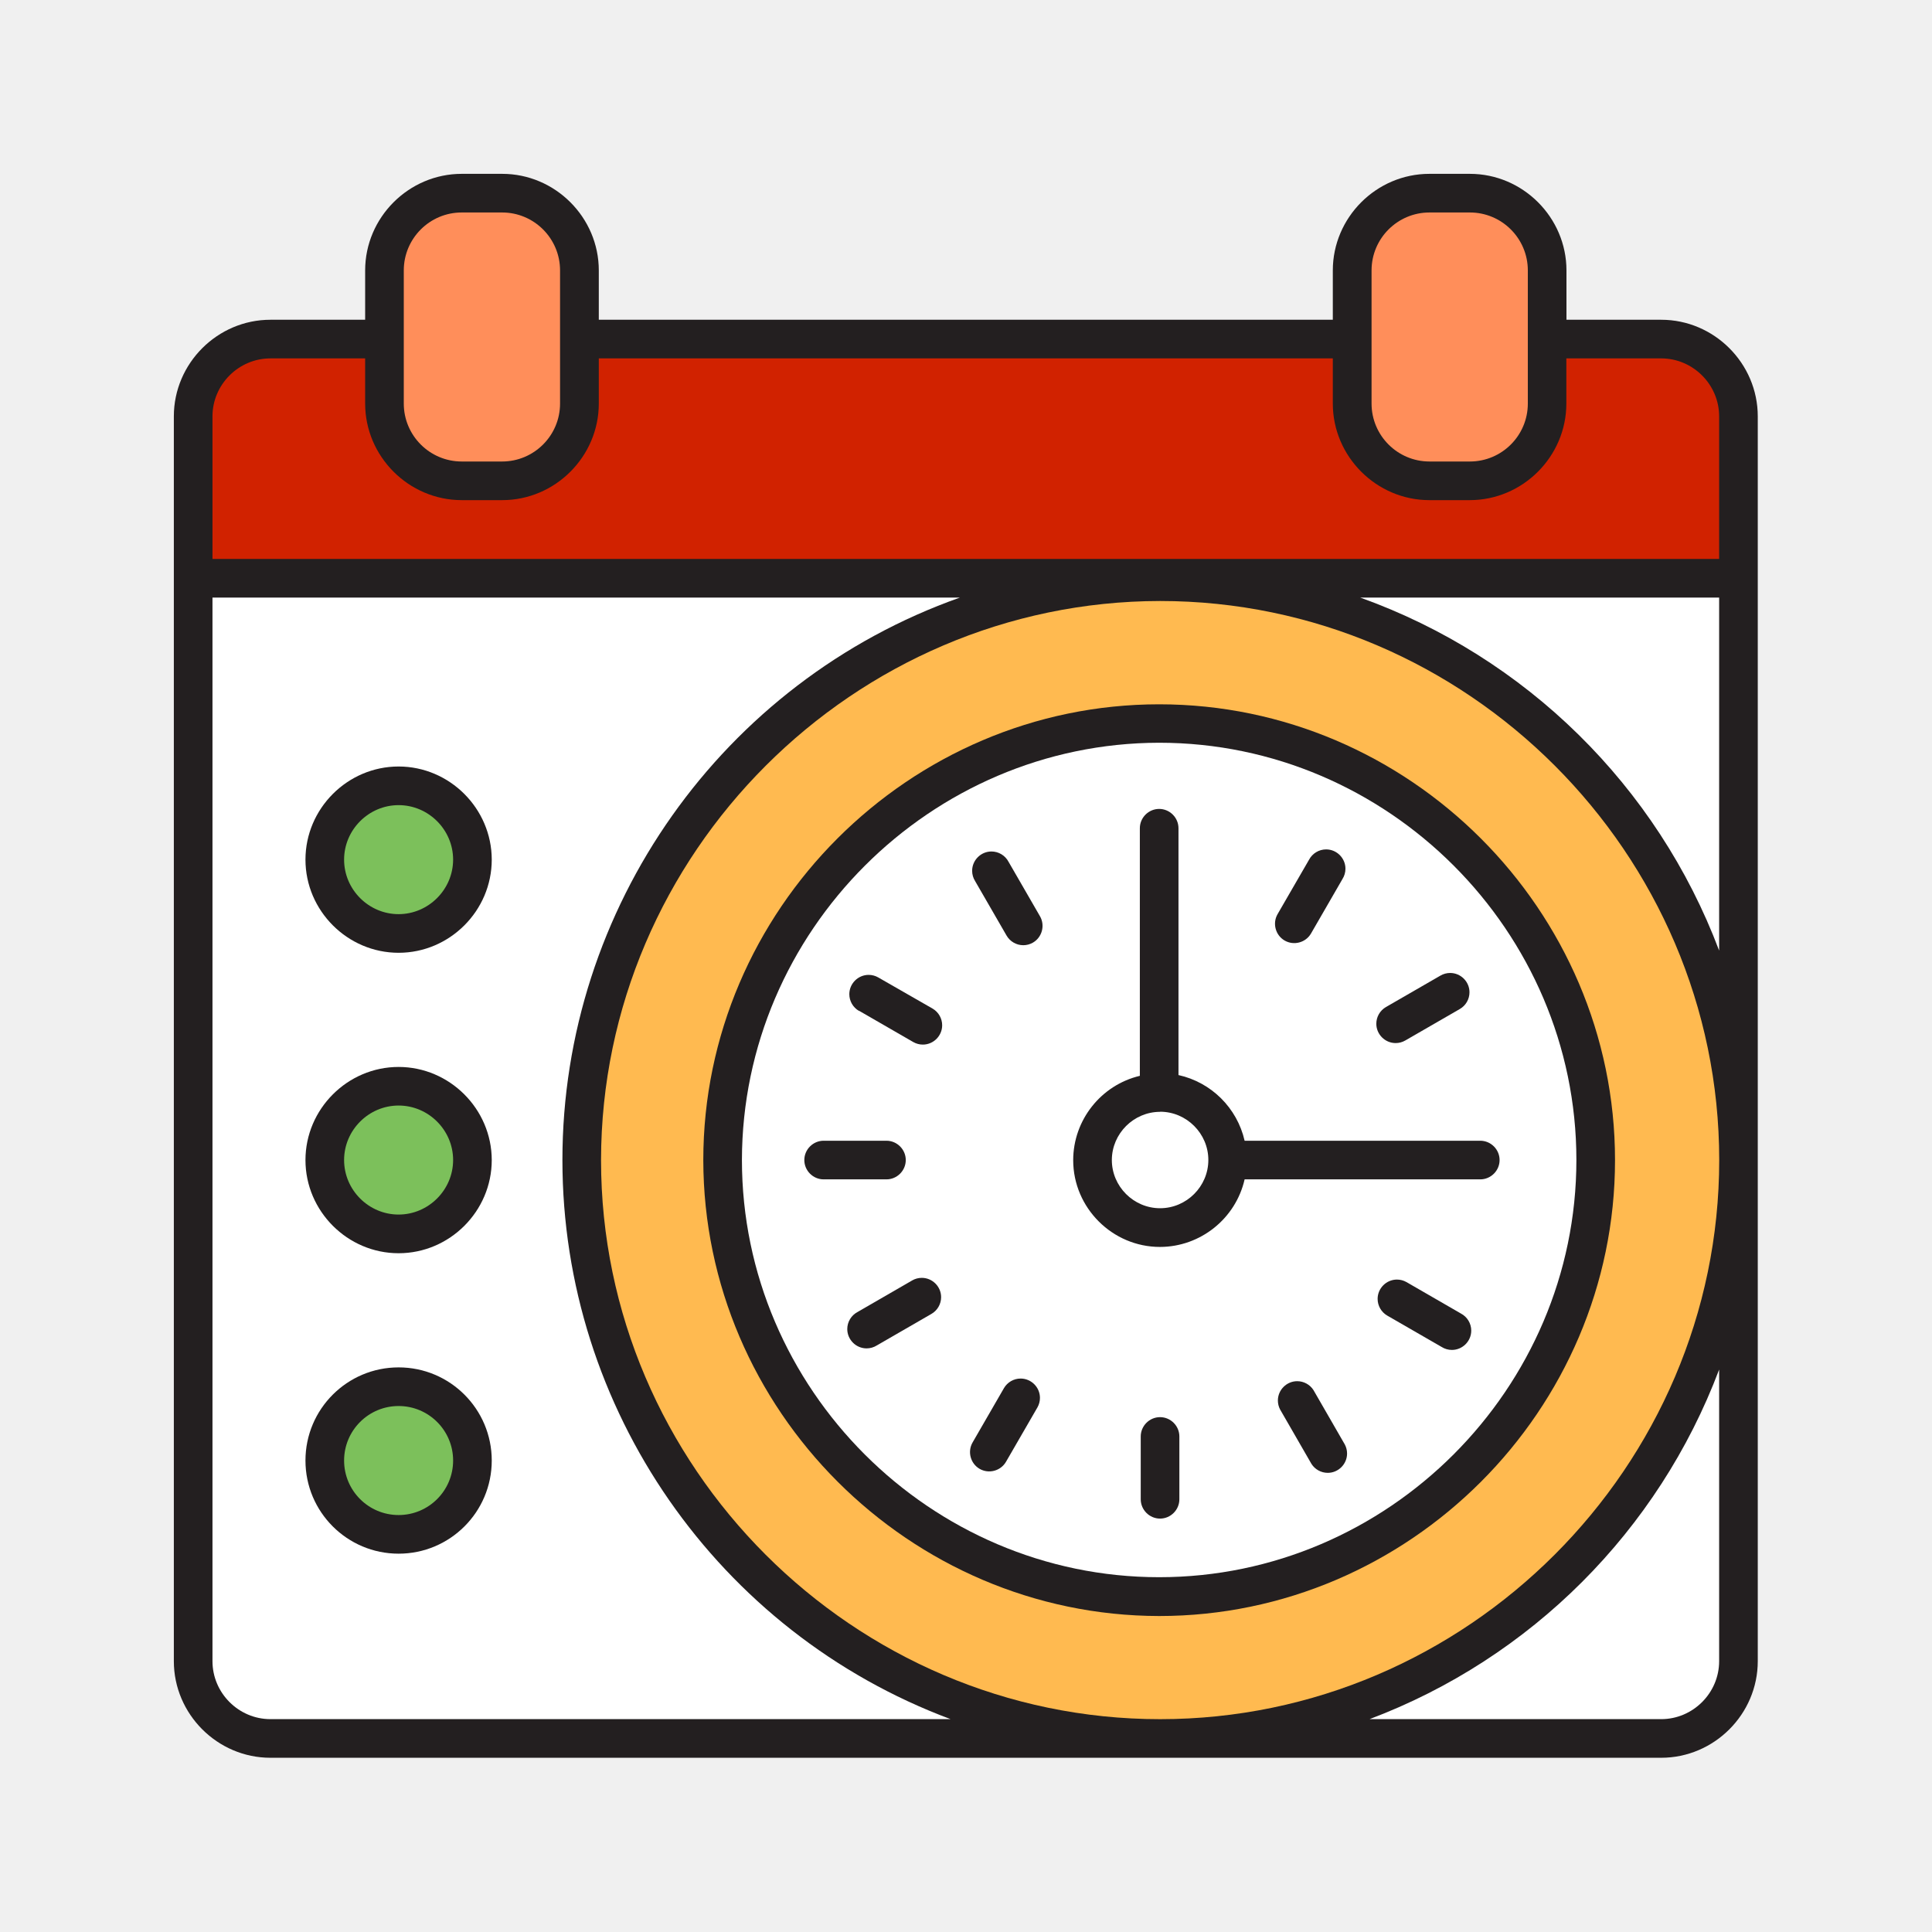
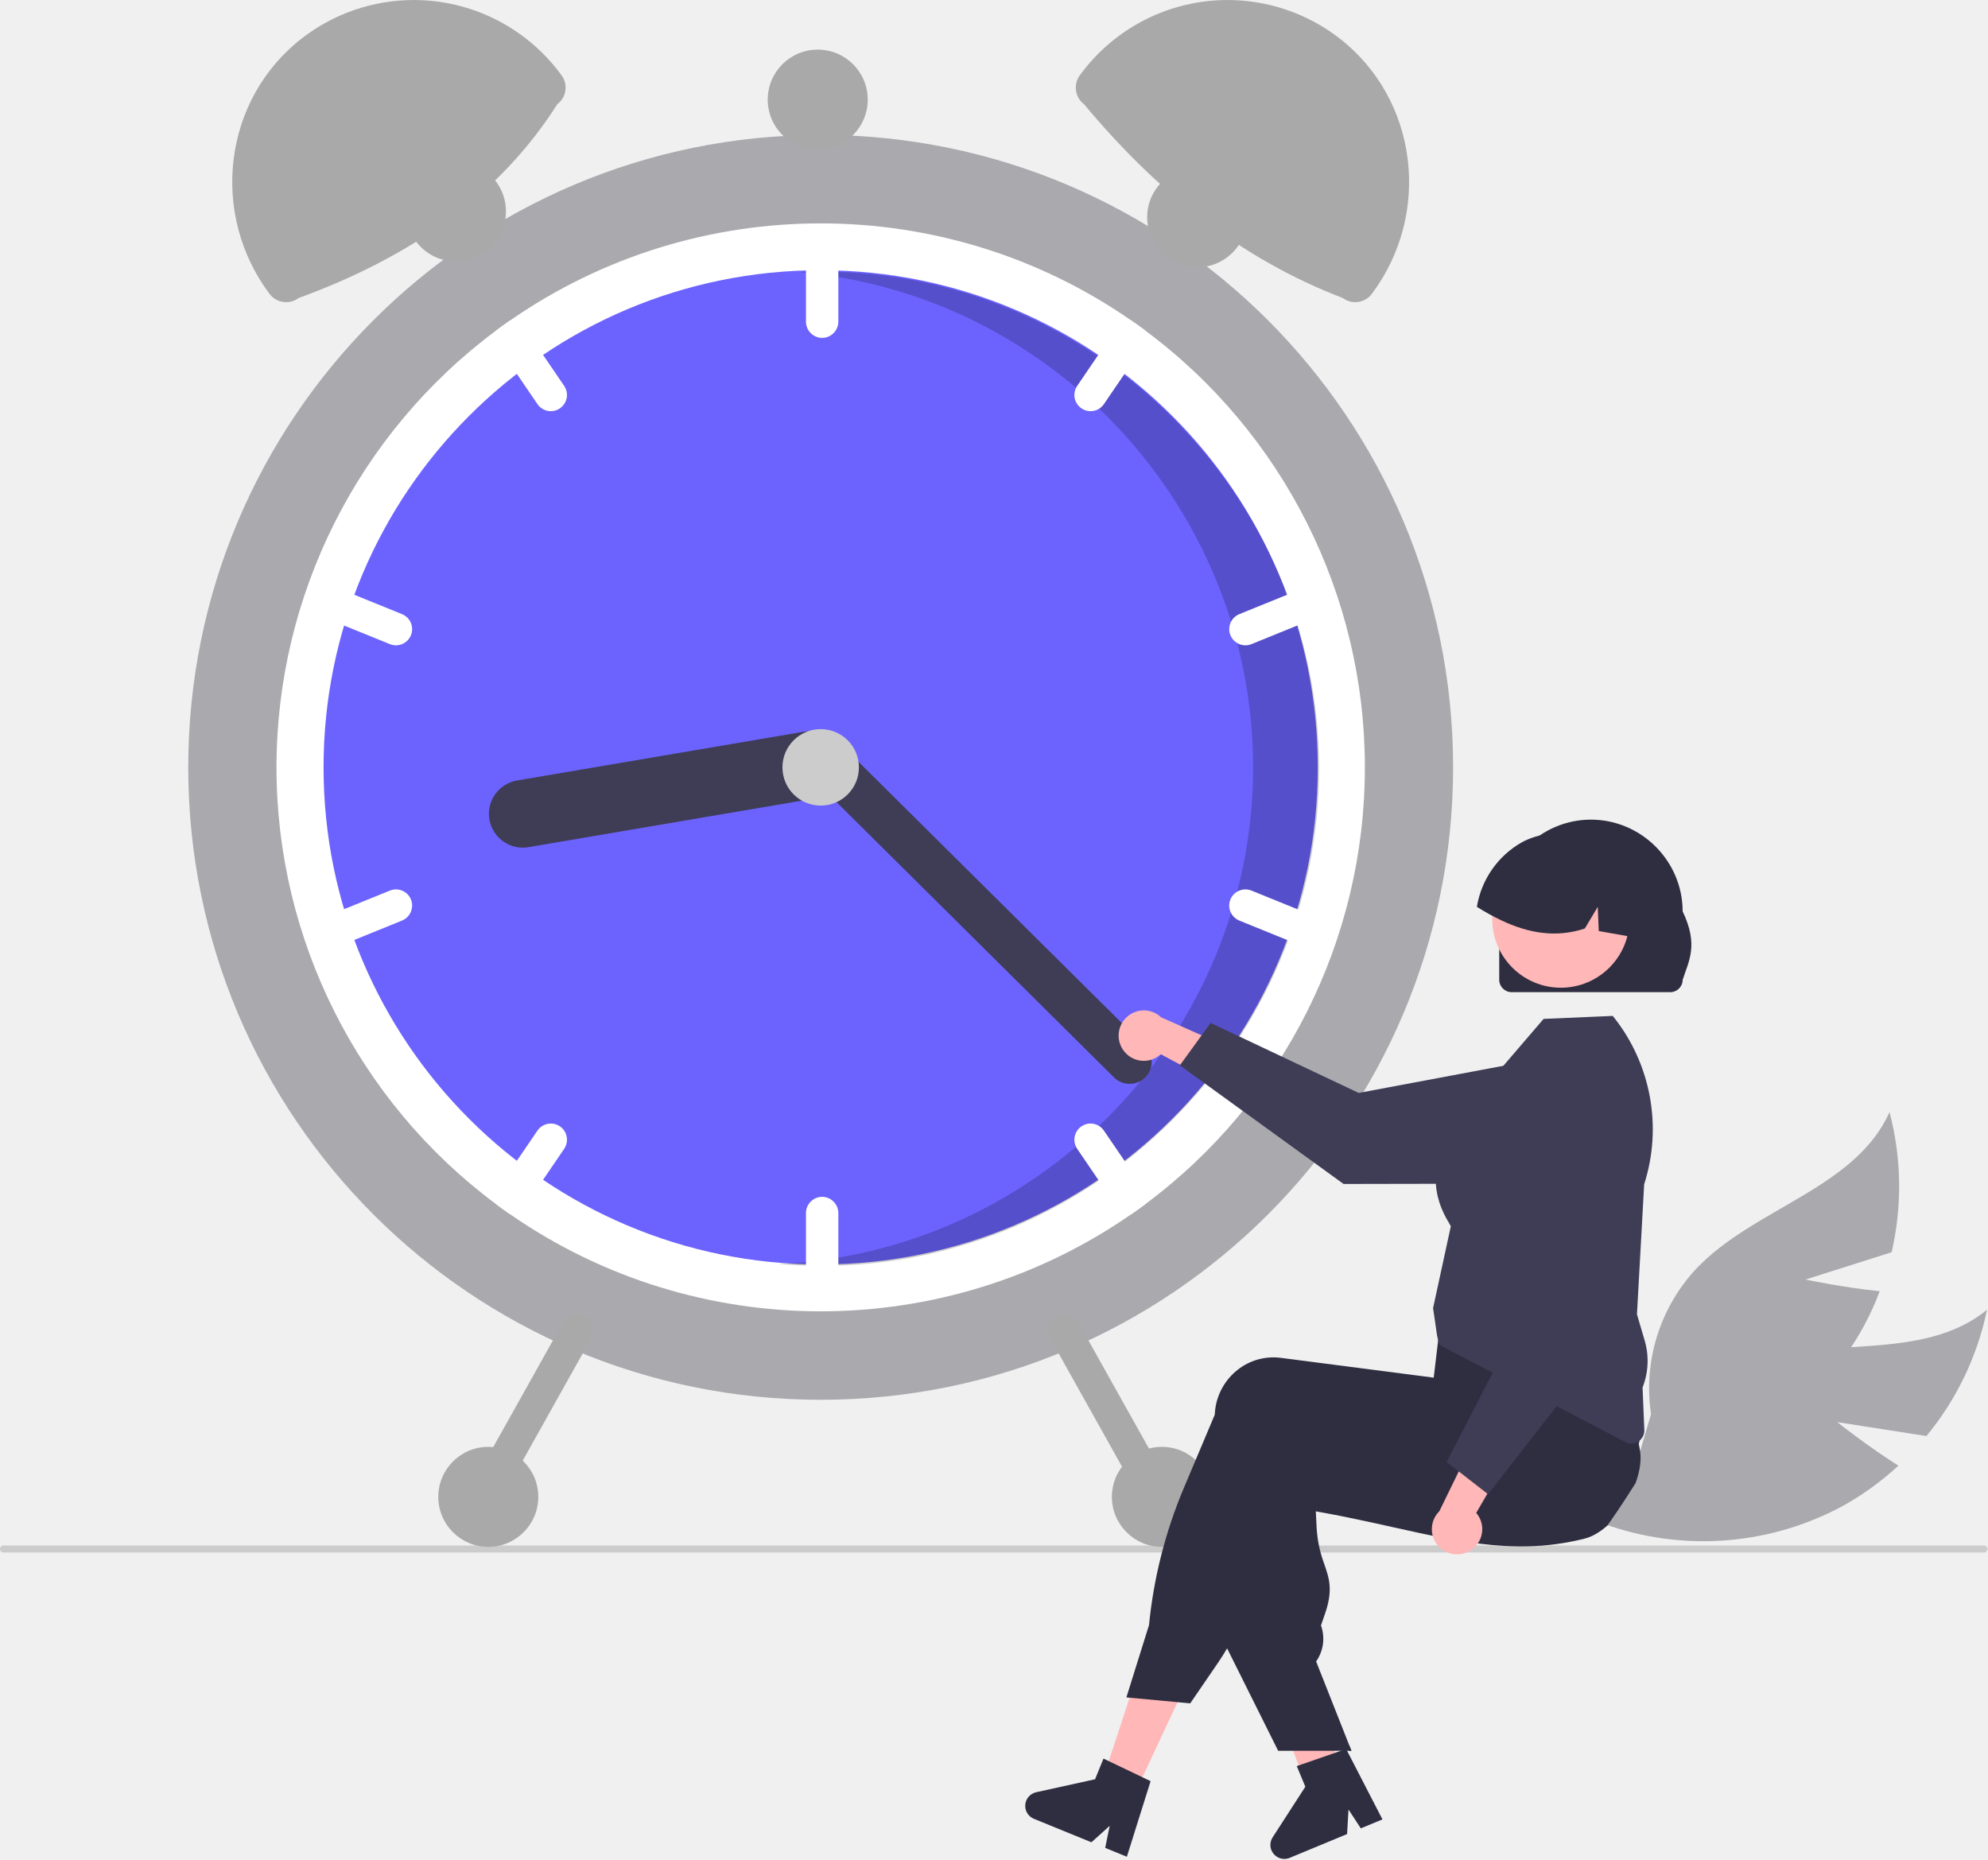
- <svg xmlns="http://www.w3.org/2000/svg" width="100%" height="100%" viewBox="0 0 3334 3334" version="1.1" xml:space="preserve" style="fill-rule:evenodd;clip-rule:evenodd;stroke-linejoin:round;stroke-miterlimit:2;">
-   <path d="M2866.67,551.8l-163.467,-0l0,-85.133c0,-91.431 -75.236,-166.667 -166.667,-166.667l-69.866,-0c-91.431,-0 -166.667,75.236 -166.667,166.667l0,85.133l-1266.67,-0l0,-85.133c0,-91.431 -75.236,-166.667 -166.666,-166.667l-69.867,-0c-91.431,-0 -166.667,75.236 -166.667,166.667l0,85.133l-163.466,-0c-91.431,-0 -166.667,75.236 -166.667,166.667l-0,2148.2c-0,91.43 75.236,166.666 166.667,166.666l2400,0c91.43,0 166.666,-75.236 166.666,-166.666l0,-2148.2c0,-91.431 -75.236,-166.667 -166.666,-166.667Z" style="fill:#231f20;fill-rule:nonzero;" />
-   <path d="M2001.87,1037.13c0.044,0 0.089,0 0.133,0c529.274,0 964.8,435.527 964.8,964.8c-0,529.274 -435.526,964.8 -964.8,964.8c-529.274,0 -964.8,-435.526 -964.8,-964.8c-0,-0.022 -0,-0.044 0,-0.066c0.62,-528.977 435.69,-964.077 964.667,-964.734Z" style="fill:#ffba50;fill-rule:nonzero;" />
-   <path d="M2000.33,2788.73c431.553,0 786.667,-355.114 786.667,-786.666c-0,-431.553 -355.114,-786.667 -786.667,-786.667c-431.552,0 -786.666,355.114 -786.666,786.667c0.62,431.318 355.348,786.046 786.666,786.666Z" style="fill:#231f20;fill-rule:nonzero;" />
-   <path d="M2000.33,1281.73c394.981,0 720,325.02 720,720c0,394.981 -325.019,720 -720,720c-394.98,0 -720,-325.019 -720,-720c0.547,-394.773 325.227,-719.453 720,-720Z" style="fill:#fff;fill-rule:nonzero;" />
-   <path d="M466.667,2966.67c-54.859,-0 -100,-45.142 -100,-100l-0,-1835.47l1289.87,0c-410.176,145.256 -685.991,535.529 -685.991,970.666c-0,428.917 267.987,814.901 669.858,964.801l-1173.73,-0Z" style="fill:#fff;fill-rule:nonzero;" />
-   <path d="M2966.67,2866.67c-0,54.858 -45.142,100 -100,100l-503.267,-0c278.323,-104.948 498.319,-324.944 603.267,-603.267l-0,503.267Z" style="fill:#fff;fill-rule:nonzero;" />
-   <path d="M687.867,1322.73c-88.176,0 -160.734,72.558 -160.734,160.734c0,88.175 72.558,160.733 160.734,160.733c88.175,-0 160.733,-72.558 160.733,-160.733c0,-0.023 0,-0.045 0,-0.067c-0.11,-88.123 -72.61,-160.594 -160.733,-160.667Z" style="fill:#231f20;fill-rule:nonzero;" />
-   <path d="M687.867,1577.53c-51.604,0 -94.067,-42.463 -94.067,-94.066c0,-51.604 42.463,-94.067 94.067,-94.067c51.578,0 94.03,42.422 94.066,94c-0.036,51.601 -42.465,94.06 -94.066,94.133Z" style="fill:#7cc05b;fill-rule:nonzero;" />
-   <path d="M687.867,1841.2c-88.176,0 -160.734,72.558 -160.734,160.733c0,88.176 72.558,160.734 160.734,160.734c88.175,-0 160.733,-72.558 160.733,-160.734c0,-0.022 0,-0.044 0,-0.066c-0.11,-88.123 -72.61,-160.594 -160.733,-160.667Z" style="fill:#231f20;fill-rule:nonzero;" />
-   <path d="M687.867,2095.93c-51.604,0 -94.067,-42.463 -94.067,-94.066c0,-51.604 42.463,-94.067 94.067,-94.067c51.603,0 94.066,42.463 94.066,94.067c-0.036,51.589 -42.477,94.03 -94.066,94.066Z" style="fill:#7cc05b;fill-rule:nonzero;" />
-   <circle cx="687.867" cy="2520.4" r="160.733" style="fill:#231f20;" />
-   <circle cx="687.867" cy="2520.4" r="94.067" style="fill:#7cc05b;" />
-   <path d="M2636.53,466.667c0,-55.192 -44.808,-100 -100,-100l-69.666,-0c-55.192,-0 -100,44.808 -100,100l-0,229.733c-0,55.192 44.808,100 100,100l69.666,0c55.192,0 100,-44.808 100,-100l0,-229.733Z" style="fill:#ff8e5a;" />
-   <path d="M966.467,466.667c-0,-55.192 -44.809,-100 -100,-100l-69.667,-0c-55.192,-0 -100,44.808 -100,100l0,229.733c0,55.192 44.808,100 100,100l69.667,0c55.191,0 100,-44.808 100,-100l-0,-229.733Z" style="fill:#ff8e5a;" />
-   <path d="M366.667,718.467c-0,-54.859 45.141,-100 100,-100l163.466,-0l0,77.933c0,91.431 75.236,166.667 166.667,166.667l69.867,-0c91.43,-0 166.666,-75.236 166.666,-166.667l0,-77.933l1266.67,-0l0,77.933c0,91.431 75.236,166.667 166.667,166.667l69.666,-0c91.431,-0 166.667,-75.236 166.667,-166.667l0,-77.933l163.667,-0c54.858,-0 100,45.141 100,100l-0,246.066l-2600,0l-0,-246.066Z" style="fill:#d12200;fill-rule:nonzero;" />
-   <path d="M2347.27,1031.2l619.4,0l-0,609.2c-107.059,-283.924 -333.738,-506.87 -619.4,-609.2Z" style="fill:#fff;fill-rule:nonzero;" />
-   <path d="M2001.87,2445.53c-18.286,0 -33.334,15.048 -33.334,33.334l0,108.4c0,18.286 15.048,33.333 33.334,33.333c18.286,0 33.333,-15.047 33.333,-33.333l0,-108.4c0,-18.286 -15.047,-33.334 -33.333,-33.334Z" style="fill:#231f20;fill-rule:nonzero;" />
-   <path d="M1421.33,2035.2l108.4,0c18.286,0 33.334,-15.047 33.334,-33.333c-0,-18.286 -15.048,-33.334 -33.334,-33.334l-108.4,0c-18.286,0 -33.333,15.048 -33.333,33.334c0,18.286 15.047,33.333 33.333,33.333Z" style="fill:#231f20;fill-rule:nonzero;" />
-   <path d="M2266.67,2398.93c-6.111,-9.612 -16.741,-15.45 -28.131,-15.45c-18.286,-0 -33.333,15.047 -33.333,33.333c-0,5.381 1.303,10.683 3.797,15.451l54.133,93.933c6.111,9.613 16.741,15.451 28.131,15.451c18.286,-0 33.333,-15.047 33.333,-33.334c0,-5.381 -1.303,-10.682 -3.797,-15.45l-54.133,-93.934Z" style="fill:#231f20;fill-rule:nonzero;" />
-   <path d="M1737,1614.47c5.935,10.28 16.93,16.642 28.8,16.666c5.851,0 11.6,-1.541 16.667,-4.466c15.835,-9.144 21.342,-29.698 12.2,-45.534l-54.2,-93.866c-5.742,-10.977 -17.149,-17.883 -29.536,-17.883c-18.287,0 -33.334,15.047 -33.334,33.333c0,6.334 1.805,12.538 5.203,17.883l54.2,93.867Z" style="fill:#231f20;fill-rule:nonzero;" />
-   <path d="M1573.93,2209.73l-93.933,54.267c-10.977,5.742 -17.883,17.148 -17.883,29.536c0,18.286 15.048,33.333 33.334,33.333c6.333,0 12.537,-1.805 17.882,-5.202l93.867,-54.2c10.408,-5.918 16.858,-17.005 16.858,-28.978c0,-18.286 -15.047,-33.333 -33.333,-33.333c-5.926,0 -11.746,1.58 -16.858,4.577l0.066,0Z" style="fill:#231f20;fill-rule:nonzero;" />
-   <path d="M2408.4,1800c5.853,0.019 11.607,-1.523 16.667,-4.467l93.933,-54.2c10.408,-5.917 16.858,-17.004 16.858,-28.977c0,-18.286 -15.047,-33.333 -33.333,-33.333c-5.926,-0 -11.746,1.58 -16.858,4.577l-93.934,54.2c-10.299,5.947 -16.665,16.973 -16.665,28.867c0,18.285 15.046,33.332 33.332,33.333Z" style="fill:#231f20;fill-rule:nonzero;" />
-   <path d="M2521,2266.67l-93.867,-54.2c-5.021,-2.855 -10.699,-4.356 -16.475,-4.356c-18.286,-0 -33.333,15.047 -33.333,33.333c-0,11.815 6.282,22.78 16.475,28.756l93.867,54.133c5.345,3.398 11.549,5.203 17.882,5.203c18.286,0 33.334,-15.047 33.334,-33.333c-0,-12.388 -6.906,-23.794 -17.883,-29.536Z" style="fill:#231f20;fill-rule:nonzero;" />
-   <path d="M1482.13,1744.07l93.934,54.2c5.021,2.854 10.699,4.356 16.475,4.356c18.286,-0 33.333,-15.047 33.333,-33.334c0,-11.815 -6.282,-22.78 -16.475,-28.756l-93.933,-53.866c-5.022,-2.855 -10.7,-4.356 -16.476,-4.356c-18.286,-0 -33.333,15.047 -33.333,33.333c0,11.815 6.282,22.78 16.475,28.756l0,-0.333Z" style="fill:#231f20;fill-rule:nonzero;" />
-   <path d="M1690.47,2534.73c15.818,9.154 36.367,3.679 45.533,-12.133l54.267,-93.867c2.854,-5.021 4.356,-10.699 4.356,-16.475c-0,-18.286 -15.047,-33.333 -33.334,-33.333c-11.815,-0 -22.78,6.282 -28.756,16.475l-54.2,93.867c-9.109,15.804 -3.639,36.302 12.134,45.466Z" style="fill:#231f20;fill-rule:nonzero;" />
-   <path d="M2216.87,1623.07c15.836,9.142 36.39,3.635 45.533,-12.2l54.2,-93.867c3.398,-5.345 5.203,-11.549 5.203,-17.883c-0,-18.286 -15.047,-33.333 -33.334,-33.333c-12.387,0 -23.794,6.906 -29.536,17.883l-54.266,93.866c-9.143,15.836 -3.636,36.39 12.2,45.534Z" style="fill:#231f20;fill-rule:nonzero;" />
-   <path d="M2001.87,2151.8c69.618,-0.14 130.431,-48.729 145.933,-116.6l406.667,0c18.286,0 33.333,-15.047 33.333,-33.333c0,-18.286 -15.047,-33.334 -33.333,-33.334l-406.667,0c-12.915,-56.569 -57.475,-100.816 -114.133,-113.333l-0,-425.933c-0,-18.286 -15.048,-33.334 -33.334,-33.334c-18.286,0 -33.333,15.048 -33.333,33.334l0,427.266c-67.197,15.993 -115.015,76.527 -115.015,145.6c-0,82.105 67.561,149.667 149.666,149.667c0.072,0 0.144,0 0.216,0Zm-0,-233.333c0.022,-0 0.044,-0 0.066,-0c45.679,-0 83.267,37.588 83.267,83.266c-0,45.679 -37.588,83.267 -83.267,83.267c-45.678,-0 -83.266,-37.588 -83.266,-83.267c-0,-0.022 -0,-0.044 -0,-0.066c0.182,-45.539 37.66,-82.928 83.2,-83l-0,-0.2Z" style="fill:#231f20;fill-rule:nonzero;" />
+ <svg xmlns="http://www.w3.org/2000/svg" width="100%" height="100%" viewBox="0 0 2816 2634" version="1.1" xml:space="preserve" style="fill-rule:evenodd;clip-rule:evenodd;stroke-linejoin:round;stroke-miterlimit:2;">
+   <path d="M2602.47,2014.41l126.296,19.737c42.749,-51.758 72.222,-113.179 85.851,-178.911c-92.35,75.594 -232.789,35.423 -344.769,76.694c-70.502,26.598 -125.177,83.919 -148.418,155.598l-61.722,66.405c113.007,44.739 240.134,37.74 347.547,-19.133c29.636,-16.07 57.13,-35.808 81.833,-58.747c-44.19,-27.827 -86.618,-61.643 -86.618,-61.643Z" style="fill:#aaa9ad;fill-rule:nonzero;" />
+   <path d="M2557.63,1812.42l121.842,-38.66c15.179,-65.391 14.166,-133.51 -2.951,-198.421c-48.943,108.846 -192.557,135.525 -274.379,222.405c-51.239,55.249 -74.612,130.938 -63.446,205.458l-25.628,86.963c121.099,-10.356 231.762,-73.317 302.536,-172.125c19.359,-27.6 35.165,-57.528 47.045,-89.078c-51.963,-5.197 -105.019,-16.542 -105.019,-16.542Z" style="fill:#aaa9ad;fill-rule:nonzero;" />
+   <path d="M2815.29,2194.14l-0,0.029c-0,2.712 -2.232,4.944 -4.944,4.944c-0.005,-0 -0.01,-0 -0.015,-0l-2805.38,-0c-2.72,-0.001 -4.958,-2.239 -4.958,-4.959c0,-2.72 2.238,-4.958 4.958,-4.958l2805.38,-0c0.005,-0 0.01,-0 0.015,-0c2.712,-0 4.944,2.232 4.944,4.944Z" style="fill:#ccc;fill-rule:nonzero;" />
+   <circle cx="1162.49" cy="1086.94" r="895.833" style="fill:#aaa9ad;" />
+   <path d="M1933.32,1086.94c0.183,243.718 -115.391,473.58 -311.125,618.792c-6.458,4.833 -13.042,9.542 -19.667,14.125c-263.938,183.468 -616.145,183.468 -880.083,-0c-6.625,-4.583 -13.208,-9.292 -19.667,-14.125c-195.591,-145.333 -311.125,-375.116 -311.125,-618.792c0,-243.675 115.534,-473.458 311.125,-618.791c6.459,-4.834 13.042,-9.542 19.667,-14.125c263.938,-183.468 616.145,-183.468 880.083,-0c6.625,4.583 13.209,9.291 19.667,14.125c195.734,145.211 311.308,375.074 311.125,618.791Z" style="fill:#fff;fill-rule:nonzero;" />
+   <circle cx="1162.49" cy="1086.94" r="704.167" style="fill:#6c63ff;" />
+   <path d="M1164.33,384.743c-10.675,-0 -21.284,0.279 -31.843,0.749c361.685,31.783 642.507,338.363 642.507,701.442c-0,374.284 -298.424,686.512 -672.326,703.425c20.325,1.764 40.88,2.717 61.662,2.717c386.294,0 704.166,-317.872 704.166,-704.166c0,-386.295 -317.872,-704.167 -704.166,-704.167l-0,0Z" style="fill-opacity:0.2;fill-rule:nonzero;" />
+   <path d="M1164.57,332.775c-12.563,0.022 -22.895,10.353 -22.917,22.916l0,100c0,12.572 10.345,22.917 22.917,22.917c12.572,-0 22.917,-10.345 22.917,-22.917l-0,-100c-0.023,-12.563 -10.354,-22.894 -22.917,-22.916Z" style="fill:#fff;fill-rule:nonzero;" />
+   <path d="M1622.2,468.15c-6.458,-4.834 -13.042,-9.542 -19.667,-14.125c-8.078,-0.527 -15.858,3.267 -20.416,9.958l-56.292,82.625c-2.589,3.802 -3.974,8.296 -3.974,12.896c0,12.569 10.343,22.911 22.911,22.911c7.574,0 14.675,-3.755 18.938,-10.015l56.292,-82.625c4.347,-6.363 5.179,-14.516 2.208,-21.625Z" style="fill:#fff;fill-rule:nonzero;" />
+   <path d="M1877.95,844.899c-3.498,-8.61 -11.91,-14.272 -21.204,-14.272c-2.959,0 -5.889,0.574 -8.629,1.689l-92.667,37.625c-8.611,3.508 -14.27,11.924 -14.27,21.221c0,12.571 10.344,22.915 22.914,22.915c2.95,-0 5.872,-0.57 8.606,-1.678l92.667,-37.624c11.627,-4.763 17.299,-18.229 12.583,-29.875Z" style="fill:#fff;fill-rule:nonzero;" />
+   <path d="M799.157,546.608l-56.292,-82.625c-4.558,-6.69 -12.338,-10.485 -20.416,-9.958c-6.625,4.583 -13.209,9.291 -19.667,14.125c-2.971,7.109 -2.139,15.262 2.208,21.625l56.292,82.625c4.263,6.26 11.364,10.015 18.938,10.015c12.568,0 22.911,-10.342 22.911,-22.911c0,-4.6 -1.385,-9.094 -3.974,-12.896Z" style="fill:#fff;fill-rule:nonzero;" />
+   <path d="M569.532,869.941l-92.666,-37.625c-2.739,-1.112 -5.666,-1.683 -8.622,-1.683c-12.57,-0 -22.914,10.343 -22.914,22.914c0,9.304 5.667,17.724 14.286,21.227l92.666,37.625c2.734,1.108 5.656,1.678 8.606,1.678c12.57,-0 22.914,-10.344 22.914,-22.915c0,-9.298 -5.659,-17.713 -14.27,-21.221l0,0Z" style="fill:#fff;fill-rule:nonzero;" />
+   <path d="M1164.57,1695.28c-12.563,0.022 -22.895,10.353 -22.917,22.916l0,100c0,12.572 10.345,22.917 22.917,22.917c12.572,-0 22.917,-10.345 22.917,-22.917l-0,-100c-0.023,-12.563 -10.354,-22.894 -22.917,-22.916Z" style="fill:#fff;fill-rule:nonzero;" />
+   <path d="M1619.99,1684.11l-56.291,-82.625c-4.263,-6.26 -11.364,-10.016 -18.938,-10.016c-12.569,0 -22.911,10.343 -22.911,22.912c-0,4.599 1.385,9.094 3.974,12.896l56.291,82.625c4.559,6.69 12.339,10.485 20.417,9.958c6.625,-4.583 13.208,-9.292 19.667,-14.125c2.971,-7.11 2.139,-15.263 -2.209,-21.625Z" style="fill:#fff;fill-rule:nonzero;" />
+   <path d="M1865.37,1299.11l-92.667,-37.625c-2.738,-1.112 -5.666,-1.684 -8.621,-1.684c-12.571,0 -22.914,10.344 -22.914,22.915c-0,9.303 5.666,17.723 14.285,21.227l92.667,37.625c2.733,1.108 5.655,1.677 8.605,1.677c12.571,0 22.914,-10.344 22.914,-22.914c0,-9.298 -5.659,-17.714 -14.269,-21.221l-0,-0Z" style="fill:#fff;fill-rule:nonzero;" />
+   <path d="M793.115,1595.44c-10.389,-7.071 -24.756,-4.344 -31.833,6.042l-56.291,82.625c-4.348,6.362 -5.18,14.515 -2.209,21.625c6.459,4.833 13.042,9.542 19.667,14.125c8.079,0.526 15.858,-3.268 20.417,-9.958l56.291,-82.625c2.589,-3.802 3.975,-8.297 3.975,-12.897c-0,-7.573 -3.756,-14.674 -10.017,-18.937Z" style="fill:#fff;fill-rule:nonzero;" />
+   <path d="M582.116,1274.07c-3.499,-8.611 -11.91,-14.272 -21.204,-14.272c-2.959,-0 -5.89,0.573 -8.63,1.689l-92.666,37.625c-8.611,3.507 -14.27,11.923 -14.27,21.221c-0,12.571 10.344,22.914 22.914,22.914c2.95,0 5.872,-0.569 8.606,-1.677l92.666,-37.625c11.628,-4.763 17.3,-18.228 12.584,-29.875Z" style="fill:#fff;fill-rule:nonzero;" />
+   <path d="M1194.31,1075.57c4.377,25.908 -13.305,50.838 -39.203,55.273l-406.659,69.172c-2.654,0.452 -5.342,0.679 -8.035,0.679c-26.286,-0 -47.917,-21.63 -47.917,-47.917c0,-23.266 16.945,-43.336 39.882,-47.238l406.659,-69.172c25.908,-4.376 50.838,13.305 55.273,39.203Z" style="fill:#3f3d56;fill-rule:nonzero;" />
+   <path d="M1622.31,1526.12c-12.083,12.151 -32.016,12.23 -44.194,0.174l-437.763,-434.329c-5.899,-5.864 -9.219,-13.847 -9.219,-22.164c-0,-17.143 14.107,-31.25 31.25,-31.25c8.232,0 16.14,3.253 21.989,9.046l437.763,434.329c12.151,12.082 12.23,32.016 0.174,44.194Z" style="fill:#3f3d56;fill-rule:nonzero;" />
+   <circle cx="1162.49" cy="1086.94" r="54.167" style="fill:#ccc;" />
+   <path d="M789.391,147.686c-83.145,130.719 -210.006,217.47 -366.457,274.46c-5.088,3.811 -11.276,5.871 -17.632,5.871c-9.258,0 -17.992,-4.371 -23.541,-11.78c-84.983,-113.469 -65.794,-275.638 46.365,-362.342c45.255,-34.923 100.836,-53.875 157.999,-53.875c81.3,0 158.017,38.337 206.826,103.355l2.35,3.138c3.81,5.088 5.871,11.276 5.871,17.632c-0,9.257 -4.371,17.992 -11.781,23.541Z" style="fill:#a9a9a9;fill-rule:nonzero;" />
+   <path d="M1532.03,103.375c48.81,-65.018 125.526,-103.355 206.826,-103.355c57.163,0 112.744,18.952 157.999,53.875c112.159,86.703 131.349,248.873 46.366,362.341c-5.55,7.41 -14.284,11.781 -23.542,11.781c-6.356,0 -12.544,-2.06 -17.631,-5.871c-145.239,-55.605 -264.343,-151.831 -366.458,-274.46c-12.915,-9.672 -15.582,-28.258 -5.91,-41.173l2.35,-3.138Z" style="fill:#a9a9a9;fill-rule:nonzero;" />
+   <path d="M1495.59,1863.06c-10.952,6.154 -14.923,20.215 -8.807,31.189l132.258,236.344c4.047,7.229 11.711,11.721 19.996,11.721c12.571,0 22.916,-10.345 22.916,-22.916c0,-3.917 -1.004,-7.768 -2.916,-11.187l-132.257,-236.344c-6.155,-10.953 -20.215,-14.923 -31.19,-8.807Z" style="fill:#a9a9a9;fill-rule:nonzero;" />
+   <path d="M798.204,1871.87l-132.257,236.344c-1.912,3.418 -2.916,7.27 -2.916,11.187c-0,12.571 10.345,22.916 22.917,22.916c8.284,0 15.948,-4.492 19.995,-11.721l132.258,-236.344c1.915,-3.42 2.921,-7.275 2.921,-11.196c0,-12.571 -10.345,-22.916 -22.917,-22.916c-8.288,-0 -15.955,4.496 -20.001,11.73l0,0Z" style="fill:#a9a9a9;fill-rule:nonzero;" />
+   <circle cx="1645.82" cy="2120.28" r="70.833" style="fill:#a9a9a9;" />
+   <circle cx="1695.82" cy="307.775" r="70.833" style="fill:#a9a9a9;" />
+   <circle cx="1158.32" cy="141.108" r="70.833" style="fill:#a9a9a9;" />
+   <circle cx="645.824" cy="299.441" r="70.833" style="fill:#a9a9a9;" />
+   <circle cx="691.657" cy="2120.28" r="70.833" style="fill:#a9a9a9;" />
+   <path d="M1590.26,1486.28c6.512,10.197 17.806,16.385 29.905,16.385c8.912,-0 17.504,-3.357 24.055,-9.398l111.148,59.556l-5.961,-65.256l-104.634,-46.551c-6.628,-6.296 -15.429,-9.809 -24.57,-9.809c-19.572,-0 -35.677,16.105 -35.677,35.676c0,6.883 1.992,13.62 5.734,19.397l-0,-0Z" style="fill:#ffb7b7;fill-rule:nonzero;" />
+   <path d="M1671.25,1509.05l43.556,-60.124l209.833,99.194l261.112,-48.993c5.44,-1.02 10.962,-1.534 16.496,-1.534c49.015,0 89.371,40.281 89.464,89.295c0.037,49.057 -40.24,89.483 -89.297,89.627l-299.234,0.555l-231.93,-168.02Z" style="fill:#3f3d56;fill-rule:nonzero;" />
+   <path d="M1604.16,2547.5l-44.071,-21.075l60.537,-184.2l65.038,31.108l-81.505,174.167Z" style="fill:#ffb7b7;fill-rule:nonzero;" />
+   <path d="M1899.6,2517.8c-3.204,2.007 -6.409,3.981 -9.646,5.956c-6.442,3.949 -12.948,7.833 -19.454,11.653c-3.269,1.91 -6.571,3.82 -9.841,5.698l0,0.096l-0.194,0.032l-0.064,0.033l-4.985,1.23l-7.154,-18.904l-3.302,-8.707l-4.661,-12.333l-8.546,-22.562l-44.994,-118.797l69.951,-17.253l2.622,10.715l0.033,-0l1.294,5.308l24.44,99.117l4.984,20.263l0.162,0.615l3.011,12.106l2.589,10.488l2.881,11.718l0.874,3.528Z" style="fill:#ffb7b7;fill-rule:nonzero;" />
+   <path d="M2316.89,2100.61c-4.434,7.122 -8.967,14.211 -13.53,21.235c-8.481,13.077 -17.189,25.96 -26.123,38.649c0,0.033 -0.032,0.033 -0.065,0.065c-5.212,4.828 -10.969,9.033 -17.155,12.527c-0.259,0.194 -0.551,0.324 -0.81,0.486c-4.555,2.518 -9.404,4.464 -14.437,5.794c-1.812,0.453 -3.657,0.906 -5.47,1.359c-6.539,1.554 -13.013,2.881 -19.454,4.047c-11.459,2.039 -22.789,3.495 -34.053,4.402c-0.907,0.097 -1.813,0.162 -2.719,0.226c-46.321,3.399 -91.412,-2.071 -138.478,-11.038c-23.242,-4.402 -46.968,-9.678 -71.537,-15.149c-8.028,-1.813 -16.088,-3.593 -24.245,-5.373c-0.615,-0.13 -1.262,-0.292 -1.91,-0.421c-11.653,-2.557 -23.5,-5.082 -35.639,-7.575c-15.278,-3.139 -31.042,-6.182 -47.421,-9.063l1.165,23.08c0.97,17.754 4.66,35.254 10.941,51.888c6.992,20.458 12.527,36.643 0.841,70.34l-5.632,16.314c5.914,16.411 3.791,34.682 -5.729,49.299l-1.133,1.716l46.968,118.829l3.043,7.704l-24.051,0l-29.586,0.032l-50.14,0l-72.347,-145.145l-3.463,-6.928l-0,-0.356l7.477,-278.929c0.097,-2.461 0.291,-4.953 0.615,-7.413c2.663,-22.583 14.299,-43.171 32.273,-57.1c17.222,-13.46 39.147,-19.457 60.822,-16.638l24.763,3.204l50.594,6.539l35.639,4.629l0.712,0.097l105.105,13.595l7.542,-30.751l1.392,-0.518l44.249,-16.217l153.044,-56.097l0.389,-0.129l10.067,-3.69l1.197,1.942c0.357,0.582 0.713,1.165 1.036,1.748c9.95,17.838 18.052,36.645 24.18,56.129c10.305,31.829 18.789,64.219 25.411,97.012c0.291,1.424 0.55,2.719 0.776,3.884l0.098,0.356c0.097,0.551 0.161,0.907 0.194,1.004c3.528,14.695 1.068,32.628 -5.406,50.399Z" style="fill:#2f2e41;fill-rule:nonzero;" />
+   <path d="M2323.35,1997.82c-0.486,-2.071 -1.101,-4.175 -1.748,-6.214c-5.139,-15.446 -11.126,-30.597 -17.933,-45.383c-7.639,-16.832 -16.8,-34.862 -27.708,-54.381c-5.277,-9.452 -10.952,-19.282 -17.027,-29.489c-3.043,-5.114 -6.204,-10.326 -9.484,-15.634c-0.128,-0.245 -0.269,-0.482 -0.421,-0.712l-0.939,-1.554l-151.425,20.263l-56.388,7.543l-3.367,28.096l-0.809,6.96c-0.032,0 -0.032,0 0,0.032l-2.266,18.969l0,0.032l-3.01,25.055l-0.259,-0.033l-83.676,-10.844l-86.233,-11.167l-46.321,-5.988c-21.676,-2.825 -43.603,3.173 -60.823,16.638c-17.969,13.932 -29.605,34.519 -32.272,57.1c-0.291,2.266 -0.486,4.596 -0.583,6.894l-43.699,103.551c-26.149,61.928 -42.802,127.45 -49.396,194.348l-32.046,102.45l4.564,0.421l67.911,6.312l17.933,1.683l39.491,-57.65c4.5,-6.571 8.772,-13.336 12.754,-20.263c6.555,-11.314 12.383,-23.034 17.447,-35.089l85.424,-203.282c6.603,1.133 13.142,2.212 19.616,3.237c29.942,4.855 58.686,8.815 86.233,11.879c89.567,10.003 167.125,10.78 236.169,2.299c19.39,-2.363 38.132,-5.471 56.227,-9.323c6.636,-1.392 13.185,-2.892 19.648,-4.499c1.521,-0.356 3.01,-0.712 4.5,-1.101c27.155,-7.003 48.954,-27.373 57.779,-53.992c5.19,-15.195 5.932,-31.562 2.137,-47.164Z" style="fill:#2f2e41;fill-rule:nonzero;" />
+   <path d="M1618.24,2517.42l-47.68,-22.853l-7.478,-3.593l-11.944,29.327l-83.385,18.354c-9.046,1.983 -15.548,10.065 -15.548,19.326c-0,8.025 4.881,15.289 12.311,18.32l81.475,33.244l25.863,-23.274l-6.344,31.237l30.686,12.527l33.632,-107.047l-11.588,-5.568Z" style="fill:#2f2e41;fill-rule:nonzero;" />
+   <path d="M1911.26,2472.25l3.045,7.704l-3.046,0l0,-7.704Z" style="fill:#2f2e41;fill-rule:nonzero;" />
+   <path d="M1894.66,2481.6l-49.96,17.31l-7.842,2.709l12.148,29.243l-46.337,71.713c-2.073,3.202 -3.177,6.937 -3.177,10.752c0,10.854 8.932,19.785 19.786,19.785c2.601,0 5.177,-0.513 7.579,-1.509l81.285,-33.705l2.002,-34.736l17.471,26.66l30.619,-12.69l-51.422,-99.729l-12.152,4.197Z" style="fill:#2f2e41;fill-rule:nonzero;" />
+   <path d="M2310.89,2044.72c-2.966,-0.005 -5.887,-0.73 -8.512,-2.112l-263.643,-137.76l-3.046,-12.472l-5.742,-39.465l0.079,-0.37l25.074,-115.597c-0.46,-0.993 -1.42,-2.62 -2.505,-4.459c-11.194,-18.966 -45.259,-76.689 19.755,-156.169l114.148,-133.081l97.97,-4.216l1.115,1.408c53.153,66.715 69.459,155.821 43.376,237.036l-10.201,184.237l10.941,37.207c6.396,21.861 5.338,45.241 -3.007,66.435l2.509,60.245c0.009,0.243 0.014,0.485 0.014,0.727c0,10.067 -8.258,18.362 -18.325,18.406l0,0Z" style="fill:#3f3d56;fill-rule:nonzero;" />
+   <path d="M2082.2,2196.66c10.794,-6.376 17.437,-18.016 17.437,-30.552c-0,-8.486 -3.045,-16.697 -8.577,-23.132l63.386,-109.01l-65.424,3.688l-50.162,102.952c-6.829,6.705 -10.68,15.884 -10.68,25.455c-0,19.571 16.105,35.676 35.676,35.676c6.461,0 12.803,-1.755 18.344,-5.077l0,-0Z" style="fill:#ffb7b7;fill-rule:nonzero;" />
+   <path d="M2107.78,2116.51l-58.573,-45.621l106.433,-206.255l-39.881,-262.659c-0.674,-4.444 -1.013,-8.933 -1.013,-13.428c-0,-49.078 40.385,-89.463 89.463,-89.463c0.982,-0 1.963,0.016 2.944,0.048c49.029,1.669 88.029,43.328 86.466,92.36l-9.853,299.073l-175.986,225.945Z" style="fill:#3f3d56;fill-rule:nonzero;" />
+   <path id="f4e08e8b-ef08-4d70-8ad3-b81af8a71ff9-70" d="M2123.66,1387.93l-0,-96.945c-0,-0.027 -0,-0.055 -0,-0.083c-0,-71.263 58.64,-129.904 129.904,-129.904c71.232,-0 129.858,58.589 129.904,129.821l0,0.166c22.896,47.711 8.572,70.394 0,96.945c-0.016,9.563 -7.879,17.426 -17.442,17.442l-224.916,0c-9.565,-0.011 -17.434,-7.876 -17.45,-17.442Z" style="fill:#2f2e41;fill-rule:nonzero;" />
+   <circle cx="2210.97" cy="1301.84" r="97.238" style="fill:#ffb7b7;" />
+   <path d="M2312.73,1327.33c-0.881,-0.139 -1.762,-0.325 -2.644,-0.464c-15.168,-2.69 -30.335,-5.334 -45.456,-8.071l-1.392,-34.277l-18.322,30.705c-41.792,13.869 -80.894,6.031 -117.677,-11.271c-12.132,-5.759 -23.905,-12.25 -35.252,-19.434c6.254,-38.372 29.549,-71.922 63.315,-91.192c1.391,-0.789 2.736,-1.484 4.128,-2.181c0,0 0.001,0 0.001,0c0.025,0 0.045,-0.02 0.045,-0.045c0,-0 0,-0.001 0,-0.001c2.366,-1.113 4.778,-2.18 7.19,-3.154c38.478,-15.037 82.366,-6.528 112.436,21.801c29.685,28.341 43.044,75.142 33.628,117.584Z" style="fill:#2f2e41;fill-rule:nonzero;" />
</svg>
